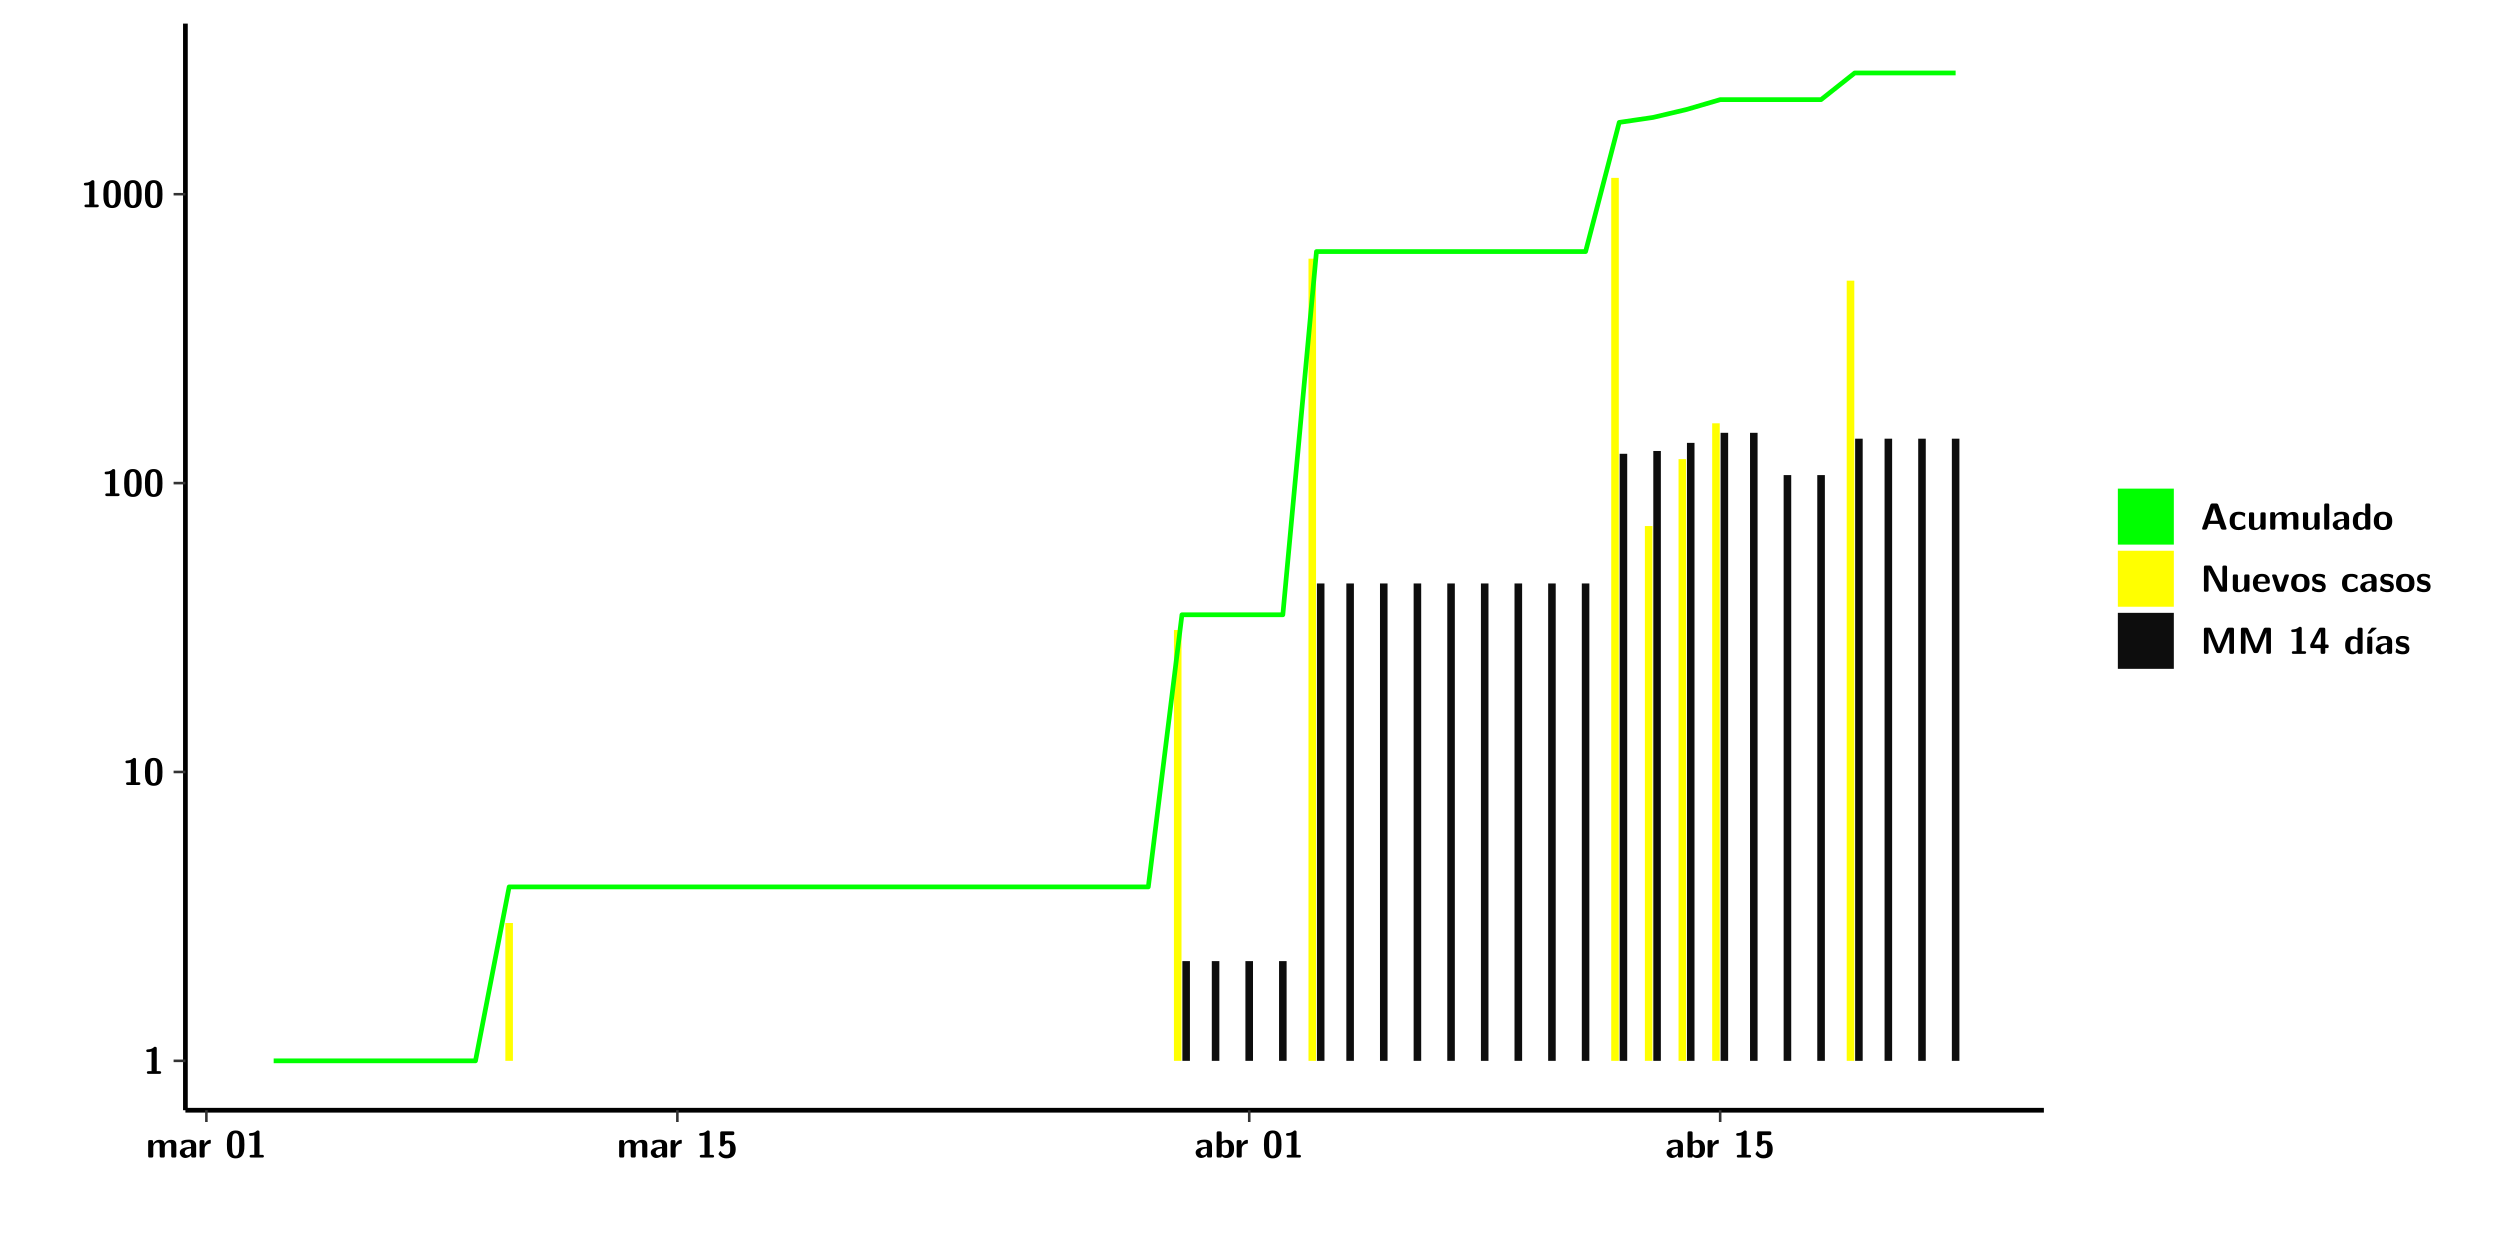
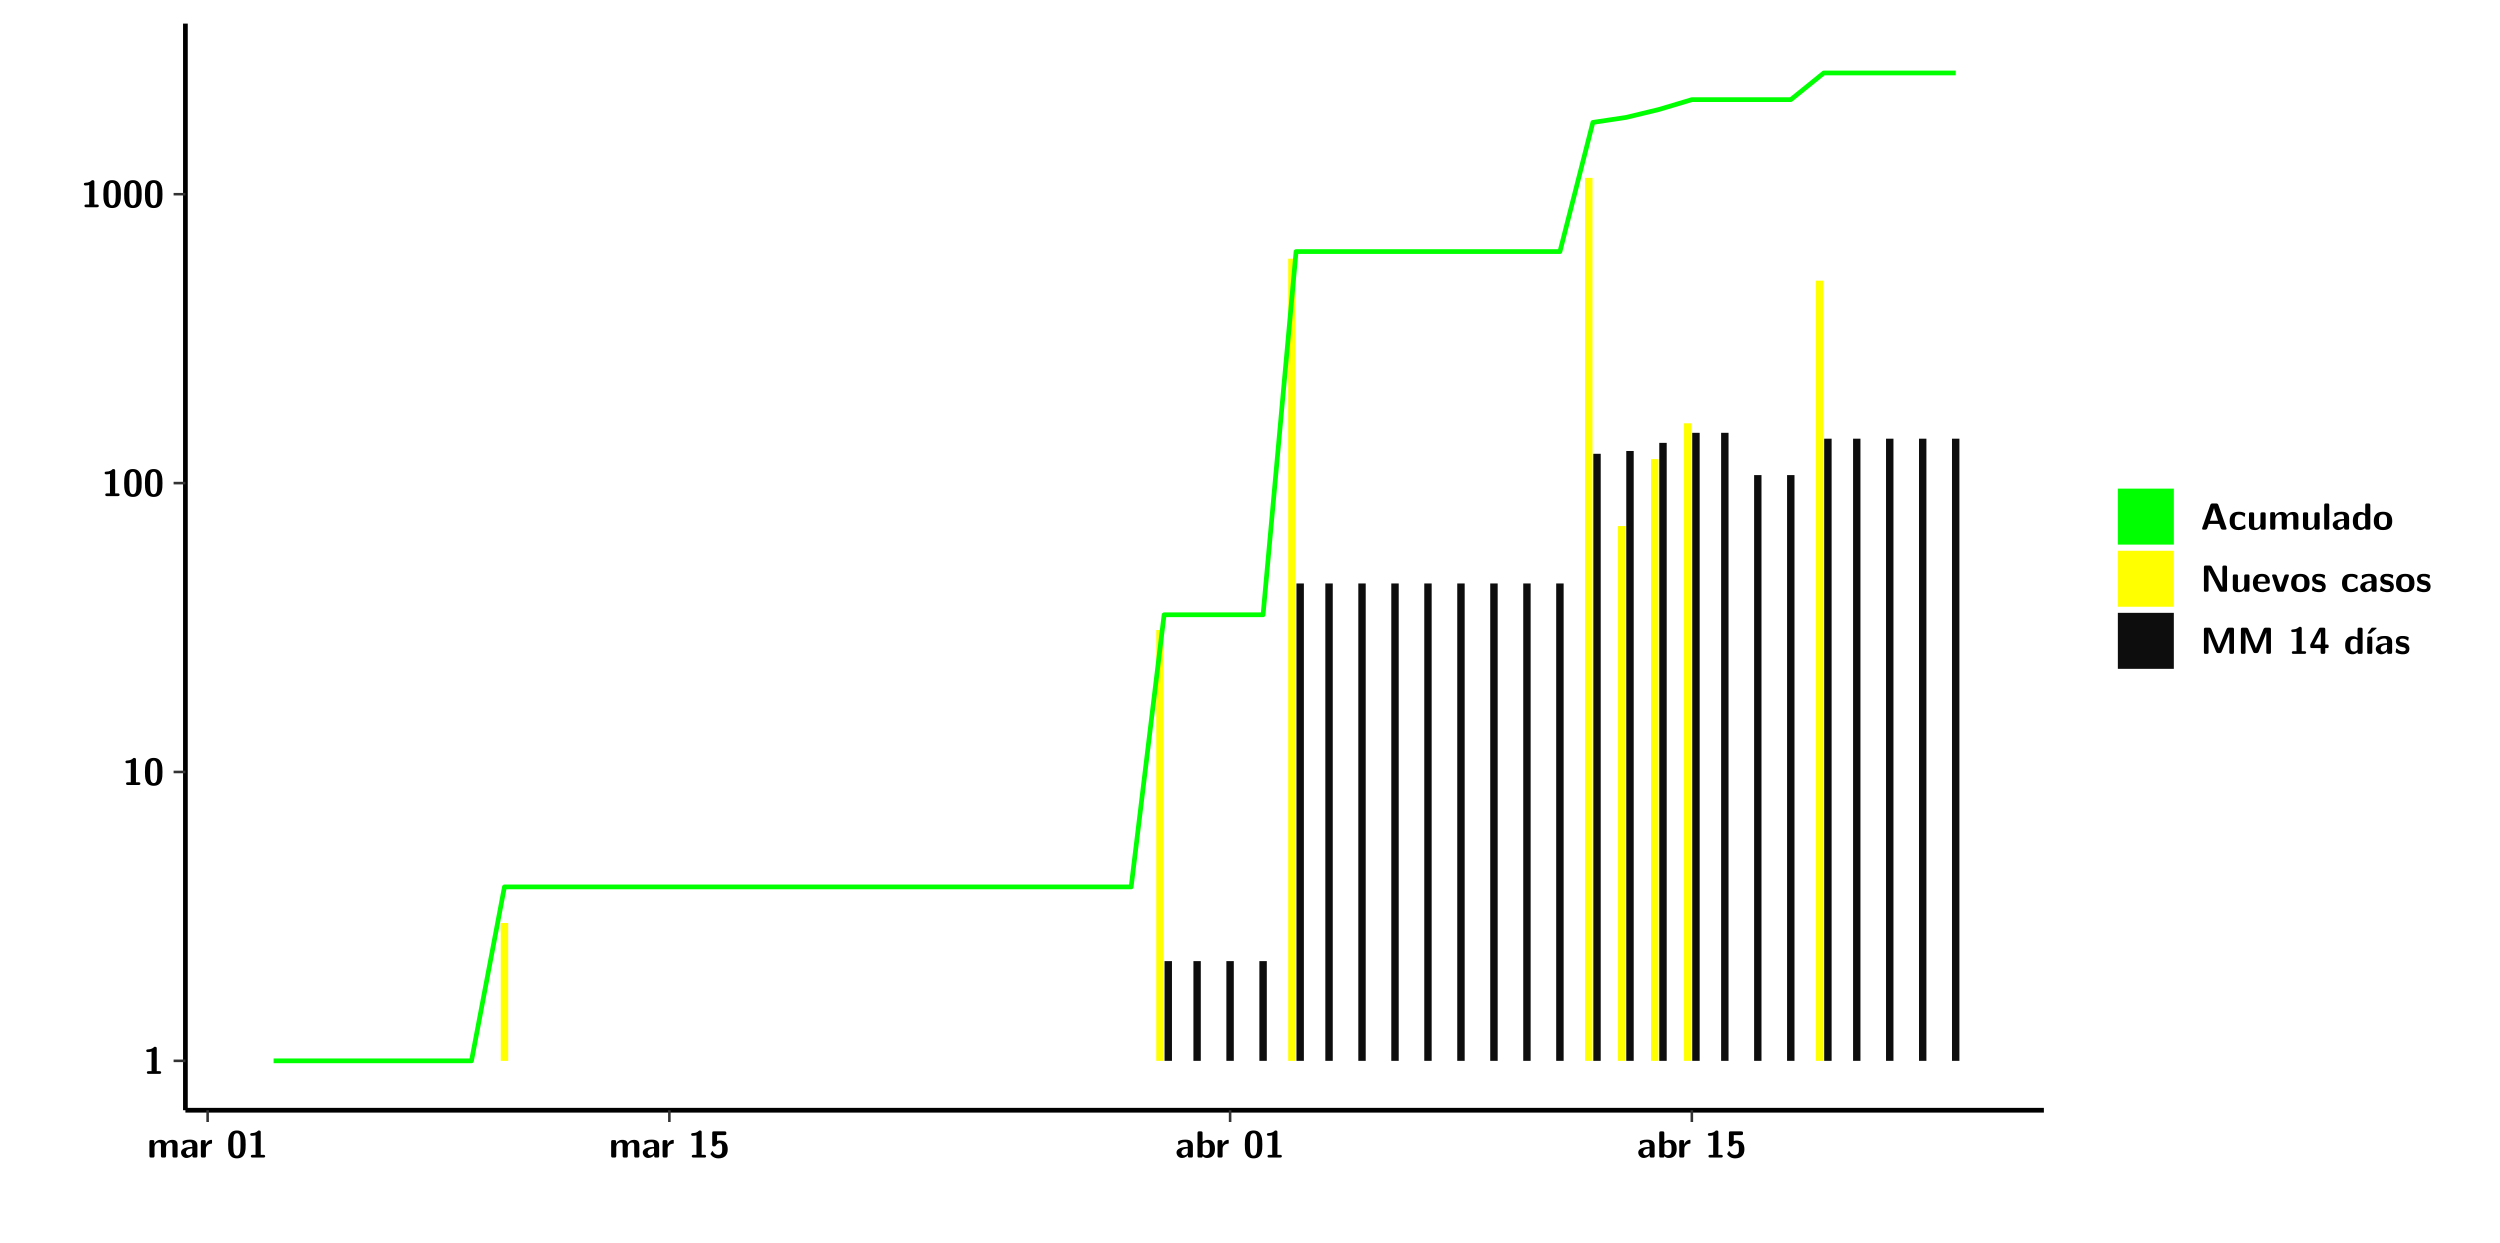
<svg xmlns="http://www.w3.org/2000/svg" xmlns:xlink="http://www.w3.org/1999/xlink" width="579.653pt" height="288pt" viewBox="0 0 579.653 288" version="1.1">
  <defs>
    <g>
      <symbol overflow="visible" id="glyph0-0">
        <path style="stroke:none;" d="" />
      </symbol>
      <symbol overflow="visible" id="glyph0-1">
        <path style="stroke:none;" d="M 3.109 -5.859 C 3.109 -6.016 3.109 -6.281 2.719 -6.281 C 2.547 -6.281 2.516 -6.266 2.406 -6.156 C 2.25 -6.016 1.922 -5.688 1.047 -5.672 C 0.891 -5.672 0.672 -5.609 0.672 -5.359 C 0.672 -5.047 0.969 -5.047 1.094 -5.047 C 1.344 -5.047 1.656 -5.078 1.906 -5.156 L 1.906 -0.625 L 1.234 -0.625 C 1.109 -0.625 0.812 -0.625 0.812 -0.312 C 0.812 0 1.109 0 1.234 0 L 3.719 0 C 3.828 0 4.141 0 4.141 -0.312 C 4.141 -0.625 3.828 -0.625 3.719 -0.625 L 3.109 -0.625 Z M 3.109 -5.859 " />
      </symbol>
      <symbol overflow="visible" id="glyph0-2">
        <path style="stroke:none;" d="M 4.438 -3 C 4.438 -4.203 4.438 -6.281 2.406 -6.281 C 0.375 -6.281 0.375 -4.219 0.375 -3 C 0.375 -1.812 0.375 0.188 2.406 0.188 C 4.438 0.188 4.438 -1.781 4.438 -3 Z M 2.406 -0.438 C 1.75 -0.438 1.656 -1.25 1.625 -1.484 C 1.562 -1.953 1.562 -2.766 1.562 -3.125 C 1.562 -3.641 1.562 -4.203 1.625 -4.641 C 1.641 -4.875 1.734 -5.641 2.406 -5.641 C 3.047 -5.641 3.156 -4.906 3.188 -4.734 C 3.25 -4.281 3.25 -3.594 3.25 -3.125 C 3.25 -2.625 3.25 -1.953 3.188 -1.469 C 3.156 -1.234 3.062 -0.438 2.406 -0.438 Z M 2.406 -0.438 " />
      </symbol>
      <symbol overflow="visible" id="glyph0-3">
        <path style="stroke:none;" d="M 7.062 -2.844 C 7.062 -3.75 6.672 -4.109 5.781 -4.109 C 5.156 -4.109 4.688 -3.828 4.359 -3.25 C 4.219 -4.078 3.484 -4.109 3.109 -4.109 C 2.938 -4.109 2.578 -4.109 2.188 -3.828 C 1.906 -3.625 1.734 -3.344 1.672 -3.203 L 1.672 -3.641 C 1.672 -3.922 1.609 -4.062 1.25 -4.062 L 0.953 -4.062 C 0.625 -4.062 0.531 -3.969 0.531 -3.641 L 0.531 -0.422 C 0.531 -0.109 0.625 0 0.953 0 L 1.297 0 C 1.625 0 1.719 -0.109 1.719 -0.422 L 1.719 -2.359 C 1.719 -3.141 2.25 -3.484 2.688 -3.484 C 3.109 -3.484 3.203 -3.297 3.203 -2.828 L 3.203 -0.422 C 3.203 -0.109 3.297 0 3.625 0 L 3.969 0 C 4.297 0 4.391 -0.109 4.391 -0.422 L 4.391 -2.359 C 4.391 -3.141 4.922 -3.484 5.359 -3.484 C 5.781 -3.484 5.875 -3.297 5.875 -2.828 L 5.875 -0.422 C 5.875 -0.109 5.969 0 6.297 0 L 6.641 0 C 6.984 0 7.062 -0.109 7.062 -0.422 Z M 7.062 -2.844 " />
      </symbol>
      <symbol overflow="visible" id="glyph0-4">
        <path style="stroke:none;" d="M 4.062 -2.766 C 4.062 -4.156 2.734 -4.156 2.297 -4.156 C 1.891 -4.156 1.453 -4.125 0.859 -3.891 C 0.672 -3.797 0.625 -3.781 0.625 -3.688 C 0.625 -3.625 0.688 -3.109 0.688 -3.047 C 0.703 -2.984 0.75 -2.938 0.812 -2.938 C 0.844 -2.938 0.875 -2.969 0.906 -3 C 1.281 -3.391 1.719 -3.578 2.266 -3.578 C 2.734 -3.578 2.875 -3.297 2.875 -2.781 L 2.875 -2.469 C 2.562 -2.469 0.266 -2.453 0.266 -1.172 C 0.266 -0.547 0.766 0.094 1.531 0.094 C 1.828 0.094 2.484 0.016 2.906 -0.594 L 2.906 -0.422 C 2.906 -0.141 2.969 0 3.328 0 L 3.641 0 C 3.984 0 4.062 -0.109 4.062 -0.422 Z M 2.875 -1.344 C 2.875 -0.531 2.047 -0.531 2.016 -0.531 C 1.641 -0.531 1.406 -0.844 1.406 -1.188 C 1.406 -2.047 2.625 -2.109 2.875 -2.109 Z M 2.875 -1.344 " />
      </symbol>
      <symbol overflow="visible" id="glyph0-5">
        <path style="stroke:none;" d="M 1.703 -2.016 C 1.703 -2.844 2.391 -3.188 2.938 -3.219 C 3.109 -3.234 3.125 -3.234 3.125 -3.469 L 3.125 -3.875 C 3.125 -4.047 3.125 -4.109 2.969 -4.109 C 2.719 -4.109 2.078 -4.031 1.672 -3.078 L 1.656 -3.078 L 1.656 -3.641 C 1.656 -3.922 1.594 -4.062 1.234 -4.062 L 0.953 -4.062 C 0.641 -4.062 0.531 -3.969 0.531 -3.641 L 0.531 -0.422 C 0.531 -0.109 0.625 0 0.953 0 L 1.281 0 C 1.609 0 1.703 -0.109 1.703 -0.422 Z M 1.703 -2.016 " />
      </symbol>
      <symbol overflow="visible" id="glyph0-6">
        <path style="stroke:none;" d="M 1.859 -5.203 L 3.578 -5.203 C 4 -5.203 4 -5.406 4 -5.641 C 4 -5.875 4 -6.078 3.578 -6.078 L 1.141 -6.078 C 0.875 -6.078 0.734 -6.031 0.734 -5.688 L 0.734 -3 C 0.734 -2.609 0.922 -2.594 1.172 -2.594 C 1.391 -2.594 1.469 -2.594 1.594 -2.812 C 1.812 -3.141 2.109 -3.328 2.469 -3.328 C 3.047 -3.328 3.047 -2.656 3.047 -1.969 C 3.047 -1.297 3.047 -0.625 2.125 -0.625 C 1.844 -0.625 1.25 -0.703 0.906 -1.406 C 0.875 -1.453 0.844 -1.5 0.781 -1.5 C 0.719 -1.5 0.703 -1.469 0.656 -1.391 C 0.531 -1.188 0.328 -0.891 0.328 -0.828 C 0.328 -0.75 0.891 0.188 2.141 0.188 C 3.562 0.188 4.328 -0.516 4.328 -1.938 C 4.328 -3.094 3.844 -3.953 2.5 -3.953 C 2.281 -3.953 2.078 -3.922 1.859 -3.844 Z M 1.859 -5.203 " />
      </symbol>
      <symbol overflow="visible" id="glyph0-7">
        <path style="stroke:none;" d="M 1.703 -5.656 C 1.703 -5.938 1.641 -6.078 1.281 -6.078 L 0.953 -6.078 C 0.641 -6.078 0.531 -5.984 0.531 -5.656 L 0.531 -0.422 C 0.531 -0.109 0.625 0 0.953 0 L 1.312 0 C 1.453 0 1.719 0 1.734 -0.344 C 2.125 0.094 2.578 0.094 2.719 0.094 C 4.578 0.094 4.578 -1.594 4.578 -2.031 C 4.578 -2.453 4.578 -4.109 2.938 -4.109 C 2.219 -4.109 1.781 -3.703 1.703 -3.625 Z M 1.734 -3.172 C 1.844 -3.281 2.109 -3.484 2.5 -3.484 C 3.391 -3.484 3.391 -2.672 3.391 -2.016 C 3.391 -1.375 3.391 -0.531 2.406 -0.531 C 2.047 -0.531 1.828 -0.75 1.734 -0.875 Z M 1.734 -3.172 " />
      </symbol>
      <symbol overflow="visible" id="glyph0-8">
        <path style="stroke:none;" d="M 4.156 -5.703 C 4.031 -6.078 3.766 -6.078 3.594 -6.078 L 2.828 -6.078 C 2.641 -6.078 2.391 -6.078 2.266 -5.703 L 0.406 -0.406 C 0.375 -0.297 0.375 -0.281 0.375 -0.234 C 0.375 0 0.594 0 0.703 0 L 1.031 0 C 1.188 0 1.453 0 1.578 -0.344 L 1.922 -1.328 L 4.344 -1.328 L 4.641 -0.484 C 4.75 -0.172 4.812 0 5.234 0 L 5.703 0 C 5.828 0 6.047 0 6.047 -0.234 C 6.047 -0.281 6.047 -0.297 6 -0.406 Z M 2.812 -3.938 C 2.938 -4.328 3.062 -4.656 3.125 -4.969 L 3.141 -4.969 C 3.188 -4.766 3.188 -4.75 3.25 -4.547 L 4.078 -2.078 L 2.188 -2.078 Z M 2.812 -3.938 " />
      </symbol>
      <symbol overflow="visible" id="glyph0-9">
        <path style="stroke:none;" d="M 4 -0.438 C 4 -0.531 3.969 -0.938 3.953 -1.047 C 3.953 -1.078 3.938 -1.172 3.844 -1.172 C 3.812 -1.172 3.797 -1.172 3.703 -1.078 C 3.562 -0.953 3.141 -0.594 2.422 -0.594 C 1.516 -0.594 1.516 -1.469 1.516 -2.031 C 1.516 -2.75 1.562 -3.484 2.453 -3.484 C 3.031 -3.484 3.266 -3.344 3.578 -3.078 C 3.688 -2.984 3.703 -2.984 3.734 -2.984 C 3.828 -2.984 3.844 -3.062 3.844 -3.094 C 3.859 -3.172 3.953 -3.656 3.953 -3.703 C 3.953 -3.781 3.891 -3.812 3.75 -3.891 C 3.328 -4.078 3.062 -4.156 2.453 -4.156 C 1.141 -4.156 0.328 -3.547 0.328 -2.016 C 0.328 -0.562 1.078 0.094 2.406 0.094 C 2.641 0.094 3.172 0.094 3.75 -0.203 C 4 -0.344 4 -0.344 4 -0.438 Z M 4 -0.438 " />
      </symbol>
      <symbol overflow="visible" id="glyph0-10">
        <path style="stroke:none;" d="M 4.391 -3.594 C 4.391 -3.875 4.328 -4.016 3.969 -4.016 L 3.609 -4.016 C 3.281 -4.016 3.188 -3.906 3.188 -3.594 L 3.188 -1.516 C 3.188 -0.938 2.891 -0.438 2.266 -0.438 C 1.766 -0.438 1.719 -0.562 1.719 -1.031 L 1.719 -3.594 C 1.719 -3.875 1.656 -4.016 1.297 -4.016 L 0.953 -4.016 C 0.625 -4.016 0.531 -3.922 0.531 -3.594 L 0.531 -1.109 C 0.531 -0.172 1.031 0.094 1.953 0.094 C 2.188 0.094 2.812 0.094 3.219 -0.656 L 3.219 -0.422 C 3.219 -0.141 3.281 0 3.641 0 L 3.969 0 C 4.297 0 4.391 -0.109 4.391 -0.422 Z M 4.391 -3.594 " />
      </symbol>
      <symbol overflow="visible" id="glyph0-11">
        <path style="stroke:none;" d="M 1.703 -5.656 C 1.703 -5.938 1.641 -6.078 1.281 -6.078 L 0.953 -6.078 C 0.641 -6.078 0.531 -5.984 0.531 -5.656 L 0.531 -0.422 C 0.531 -0.109 0.625 0 0.953 0 L 1.281 0 C 1.609 0 1.703 -0.109 1.703 -0.422 Z M 1.703 -5.656 " />
      </symbol>
      <symbol overflow="visible" id="glyph0-12">
        <path style="stroke:none;" d="M 4.375 -5.656 C 4.375 -5.938 4.312 -6.078 3.953 -6.078 L 3.625 -6.078 C 3.297 -6.078 3.203 -5.969 3.203 -5.656 L 3.203 -3.672 C 2.812 -4.047 2.375 -4.109 2.109 -4.109 C 0.328 -4.109 0.328 -2.422 0.328 -2 C 0.328 -1.594 0.328 0.094 2.062 0.094 C 2.422 0.094 2.812 -0.016 3.188 -0.406 C 3.188 -0.094 3.297 0 3.609 0 L 3.953 0 C 4.281 0 4.375 -0.109 4.375 -0.422 Z M 3.188 -1.094 C 3.188 -0.953 3.188 -0.875 2.922 -0.688 C 2.703 -0.547 2.5 -0.531 2.406 -0.531 C 1.516 -0.531 1.516 -1.344 1.516 -2 C 1.516 -2.656 1.516 -3.484 2.5 -3.484 C 2.75 -3.484 2.984 -3.391 3.188 -3.203 Z M 3.188 -1.094 " />
      </symbol>
      <symbol overflow="visible" id="glyph0-13">
        <path style="stroke:none;" d="M 4.547 -1.969 C 4.547 -3.406 3.844 -4.156 2.406 -4.156 C 0.953 -4.156 0.266 -3.391 0.266 -1.969 C 0.266 -0.547 1.031 0.094 2.406 0.094 C 3.781 0.094 4.547 -0.531 4.547 -1.969 Z M 2.406 -0.594 C 1.469 -0.594 1.469 -1.375 1.469 -2.078 C 1.469 -2.75 1.469 -3.531 2.406 -3.531 C 3.344 -3.531 3.344 -2.766 3.344 -2.078 C 3.344 -1.391 3.344 -0.594 2.406 -0.594 Z M 2.406 -0.594 " />
      </symbol>
      <symbol overflow="visible" id="glyph0-14">
        <path style="stroke:none;" d="M 2.656 -5.734 C 2.469 -6.078 2.203 -6.078 2.031 -6.078 L 1.219 -6.078 C 0.906 -6.078 0.797 -5.984 0.797 -5.656 L 0.797 -0.422 C 0.797 -0.109 0.891 0 1.219 0 L 1.453 0 C 1.781 0 1.875 -0.109 1.875 -0.422 L 1.875 -5.016 L 1.891 -5.016 L 4.297 -0.344 C 4.484 0 4.75 0 4.922 0 L 5.734 0 C 6.062 0 6.156 -0.109 6.156 -0.422 L 6.156 -5.656 C 6.156 -5.938 6.094 -6.078 5.734 -6.078 L 5.5 -6.078 C 5.156 -6.078 5.078 -5.969 5.078 -5.656 L 5.078 -1.062 L 5.062 -1.062 Z M 2.656 -5.734 " />
      </symbol>
      <symbol overflow="visible" id="glyph0-15">
        <path style="stroke:none;" d="M 3.781 -1.875 C 3.984 -1.875 4.203 -1.891 4.203 -2.281 C 4.203 -3.406 3.672 -4.156 2.359 -4.156 C 0.969 -4.156 0.266 -3.375 0.266 -2.047 C 0.266 -0.609 1.109 0.094 2.484 0.094 C 2.812 0.094 3.312 0.047 3.891 -0.234 C 4.078 -0.328 4.141 -0.359 4.141 -0.469 C 4.141 -0.531 4.125 -0.781 4.109 -0.844 C 4.078 -1.125 4.062 -1.125 3.984 -1.125 C 3.953 -1.125 3.938 -1.125 3.844 -1.047 C 3.328 -0.594 2.797 -0.531 2.516 -0.531 C 1.531 -0.531 1.422 -1.312 1.391 -1.875 Z M 1.406 -2.344 C 1.422 -2.875 1.609 -3.531 2.359 -3.531 C 3.062 -3.531 3.203 -3.031 3.219 -2.344 Z M 1.406 -2.344 " />
      </symbol>
      <symbol overflow="visible" id="glyph0-16">
        <path style="stroke:none;" d="M 4.109 -3.609 C 4.141 -3.719 4.141 -3.75 4.141 -3.766 C 4.141 -4.016 3.922 -4.016 3.797 -4.016 L 3.609 -4.016 C 3.25 -4.016 3.141 -3.891 3.062 -3.641 L 2.203 -0.984 L 1.328 -3.641 C 1.266 -3.828 1.203 -4.016 0.781 -4.016 L 0.578 -4.016 C 0.453 -4.016 0.234 -4.016 0.234 -3.766 C 0.234 -3.75 0.234 -3.719 0.266 -3.609 L 1.312 -0.375 C 1.438 0 1.703 0 1.859 0 L 2.5 0 C 2.672 0 2.938 0 3.062 -0.375 Z M 4.109 -3.609 " />
      </symbol>
      <symbol overflow="visible" id="glyph0-17">
        <path style="stroke:none;" d="M 3.469 -1.234 C 3.469 -1.734 3.203 -2.031 3.047 -2.172 C 2.703 -2.484 2.391 -2.547 2.031 -2.609 C 1.547 -2.703 1.188 -2.766 1.188 -3.109 C 1.188 -3.469 1.484 -3.547 1.828 -3.547 C 2.406 -3.547 2.719 -3.328 2.953 -3.125 C 3.047 -3.047 3.062 -3.047 3.094 -3.047 C 3.188 -3.047 3.203 -3.125 3.203 -3.156 C 3.219 -3.219 3.312 -3.719 3.312 -3.766 C 3.312 -3.906 2.844 -4.031 2.75 -4.062 C 2.406 -4.156 2.125 -4.156 1.891 -4.156 C 1.5 -4.156 0.328 -4.156 0.328 -2.906 C 0.328 -2.484 0.516 -2.219 0.75 -2 C 1.062 -1.734 1.406 -1.672 1.906 -1.562 C 2.156 -1.531 2.609 -1.453 2.609 -1.062 C 2.609 -0.656 2.266 -0.594 1.922 -0.594 C 1.531 -0.594 1.047 -0.703 0.625 -1.188 C 0.594 -1.234 0.562 -1.266 0.516 -1.266 C 0.422 -1.266 0.406 -1.188 0.391 -1.125 C 0.375 -1.016 0.266 -0.516 0.266 -0.422 C 0.266 -0.266 0.922 -0.062 0.922 -0.047 C 1.406 0.094 1.766 0.094 1.922 0.094 C 2.359 0.094 3.469 0.062 3.469 -1.234 Z M 3.469 -1.234 " />
      </symbol>
      <symbol overflow="visible" id="glyph0-18">
        <path style="stroke:none;" d="M 4.859 -2.859 C 4.688 -2.422 4.359 -1.609 4.281 -1.312 C 4.203 -1.625 3.844 -2.484 3.656 -2.953 L 2.531 -5.719 C 2.391 -6.078 2.109 -6.078 1.953 -6.078 L 1.219 -6.078 C 0.906 -6.078 0.797 -5.984 0.797 -5.656 L 0.797 -0.422 C 0.797 -0.109 0.891 0 1.219 0 L 1.453 0 C 1.781 0 1.875 -0.109 1.875 -0.422 L 1.875 -4.953 L 1.891 -4.953 C 1.984 -4.562 2.375 -3.578 2.578 -3.062 L 3.609 -0.562 C 3.766 -0.188 3.969 -0.188 4.266 -0.188 C 4.562 -0.188 4.781 -0.188 4.938 -0.562 L 6.062 -3.328 C 6.141 -3.531 6.625 -4.719 6.672 -4.953 L 6.688 -4.953 L 6.688 -0.422 C 6.688 -0.141 6.75 0 7.109 0 L 7.344 0 C 7.672 0 7.766 -0.109 7.766 -0.422 L 7.766 -5.656 C 7.766 -5.938 7.703 -6.078 7.344 -6.078 L 6.609 -6.078 C 6.391 -6.078 6.172 -6.062 6.016 -5.703 Z M 4.859 -2.859 " />
      </symbol>
      <symbol overflow="visible" id="glyph0-19">
        <path style="stroke:none;" d="M 0.344 -2.297 C 0.266 -2.172 0.266 -2.141 0.266 -1.984 L 0.266 -1.766 C 0.266 -1.484 0.328 -1.344 0.688 -1.344 L 2.672 -1.344 L 2.672 -0.422 C 2.672 -0.141 2.719 0 3.078 0 L 3.328 0 C 3.656 0 3.75 -0.109 3.75 -0.422 L 3.75 -1.344 L 4.125 -1.344 C 4.391 -1.344 4.547 -1.406 4.547 -1.75 C 4.547 -2.078 4.422 -2.172 4.125 -2.172 L 3.75 -2.172 L 3.75 -5.656 C 3.75 -5.984 3.656 -6.078 3.328 -6.078 L 2.688 -6.078 C 2.531 -6.078 2.391 -6.078 2.281 -5.875 Z M 1.188 -2.172 C 2.578 -4.75 2.672 -5.016 2.703 -5.156 L 2.719 -5.156 L 2.719 -2.172 Z M 1.188 -2.172 " />
      </symbol>
      <symbol overflow="visible" id="glyph0-20">
        <path style="stroke:none;" d="M 3.906 -5.844 C 3.953 -5.875 4 -5.922 4 -5.969 C 4 -6.078 3.906 -6.078 3.766 -6.078 L 3.047 -6.078 C 2.875 -6.078 2.859 -6.078 2.781 -5.984 L 2.031 -4.953 C 1.953 -4.859 1.953 -4.844 1.953 -4.828 C 1.953 -4.703 2.047 -4.703 2.188 -4.703 L 2.516 -4.703 Z M 3.906 -5.844 " />
      </symbol>
      <symbol overflow="visible" id="glyph0-21">
        <path style="stroke:none;" d="M 1.703 -3.594 C 1.703 -3.875 1.641 -4.016 1.281 -4.016 L 0.953 -4.016 C 0.641 -4.016 0.531 -3.922 0.531 -3.594 L 0.531 -0.422 C 0.531 -0.109 0.625 0 0.953 0 L 1.281 0 C 1.609 0 1.703 -0.109 1.703 -0.422 Z M 1.703 -3.594 " />
      </symbol>
    </g>
    <clipPath id="clip1">
      <path d="M 0 0 L 576.008 0 L 576.008 288 L 0 288 Z M 0 0 " />
    </clipPath>
    <clipPath id="clip2">
      <path d="M 42.988 5.477 L 473.898 5.477 L 473.898 257.414 L 42.988 257.414 Z M 42.988 5.477 " />
    </clipPath>
  </defs>
  <g id="surface1">
    <g clip-path="url(#clip1)" clip-rule="nonzero">
      <path style="fill-rule:nonzero;fill:rgb(100%,100%,100%);fill-opacity:1;stroke-width:0.598;stroke-linecap:round;stroke-linejoin:round;stroke:rgb(100%,100%,100%);stroke-opacity:1;stroke-miterlimit:10;" d="M 0 0 L 0 288.004 L 576.008 288.004 L 576.008 0 Z M 0 0 " transform="matrix(1,0,0,-1,0,288)" />
    </g>
    <g clip-path="url(#clip2)" clip-rule="nonzero">
      <path style=" stroke:none;fill-rule:nonzero;fill:rgb(100%,100%,100%);fill-opacity:1;" d="M 42.988 257.414 L 42.988 5.477 L 473.898 5.477 L 473.898 257.414 Z M 42.988 257.414 " />
    </g>
-     <path style=" stroke:none;fill-rule:nonzero;fill:rgb(100%,100%,0%);fill-opacity:1;" d="M 117.172 245.969 L 117.172 214.008 L 118.926 214.008 L 118.926 245.969 Z M 117.172 245.969 " />
-     <path style=" stroke:none;fill-rule:nonzero;fill:rgb(100%,100%,0%);fill-opacity:1;" d="M 272.191 245.969 L 272.191 146.07 L 273.945 146.07 L 273.945 245.969 Z M 272.191 245.969 " />
-     <path style=" stroke:none;fill-rule:nonzero;fill:rgb(4.999%,4.999%,4.999%);fill-opacity:1;" d="M 274.145 245.969 L 274.145 222.844 L 275.898 222.844 L 275.898 245.969 Z M 274.145 245.969 " />
-     <path style=" stroke:none;fill-rule:nonzero;fill:rgb(4.999%,4.999%,4.999%);fill-opacity:1;" d="M 280.969 245.969 L 280.969 222.844 L 282.723 222.844 L 282.723 245.969 Z M 280.969 245.969 " />
-     <path style=" stroke:none;fill-rule:nonzero;fill:rgb(4.999%,4.999%,4.999%);fill-opacity:1;" d="M 288.762 245.969 L 288.762 222.844 L 290.523 222.844 L 290.523 245.969 Z M 288.762 245.969 " />
-     <path style=" stroke:none;fill-rule:nonzero;fill:rgb(4.999%,4.999%,4.999%);fill-opacity:1;" d="M 296.562 245.969 L 296.562 222.844 L 298.316 222.844 L 298.316 245.969 Z M 296.562 245.969 " />
-     <path style=" stroke:none;fill-rule:nonzero;fill:rgb(100%,100%,0%);fill-opacity:1;" d="M 303.387 245.969 L 303.387 59.98 L 305.141 59.98 L 305.141 245.969 Z M 303.387 245.969 " />
-     <path style=" stroke:none;fill-rule:nonzero;fill:rgb(4.999%,4.999%,4.999%);fill-opacity:1;" d="M 305.34 245.969 L 305.34 135.281 L 307.094 135.281 L 307.094 245.969 Z M 305.34 245.969 " />
-     <path style=" stroke:none;fill-rule:nonzero;fill:rgb(4.999%,4.999%,4.999%);fill-opacity:1;" d="M 312.164 245.969 L 312.164 135.281 L 313.918 135.281 L 313.918 245.969 Z M 312.164 245.969 " />
-     <path style=" stroke:none;fill-rule:nonzero;fill:rgb(4.999%,4.999%,4.999%);fill-opacity:1;" d="M 319.965 245.969 L 319.965 135.281 L 321.719 135.281 L 321.719 245.969 Z M 319.965 245.969 " />
-     <path style=" stroke:none;fill-rule:nonzero;fill:rgb(4.999%,4.999%,4.999%);fill-opacity:1;" d="M 327.766 245.969 L 327.766 135.281 L 329.52 135.281 L 329.52 245.969 Z M 327.766 245.969 " />
-     <path style=" stroke:none;fill-rule:nonzero;fill:rgb(4.999%,4.999%,4.999%);fill-opacity:1;" d="M 335.566 245.969 L 335.566 135.281 L 337.32 135.281 L 337.32 245.969 Z M 335.566 245.969 " />
-     <path style=" stroke:none;fill-rule:nonzero;fill:rgb(4.999%,4.999%,4.999%);fill-opacity:1;" d="M 343.367 245.969 L 343.367 135.281 L 345.121 135.281 L 345.121 245.969 Z M 343.367 245.969 " />
-     <path style=" stroke:none;fill-rule:nonzero;fill:rgb(4.999%,4.999%,4.999%);fill-opacity:1;" d="M 351.156 245.969 L 351.156 135.281 L 352.922 135.281 L 352.922 245.969 Z M 351.156 245.969 " />
-     <path style=" stroke:none;fill-rule:nonzero;fill:rgb(4.999%,4.999%,4.999%);fill-opacity:1;" d="M 358.957 245.969 L 358.957 135.281 L 360.711 135.281 L 360.711 245.969 Z M 358.957 245.969 " />
-     <path style=" stroke:none;fill-rule:nonzero;fill:rgb(4.999%,4.999%,4.999%);fill-opacity:1;" d="M 366.758 245.969 L 366.758 135.281 L 368.512 135.281 L 368.512 245.969 Z M 366.758 245.969 " />
-     <path style=" stroke:none;fill-rule:nonzero;fill:rgb(100%,100%,0%);fill-opacity:1;" d="M 373.582 245.969 L 373.582 41.242 L 375.336 41.242 L 375.336 245.969 Z M 373.582 245.969 " />
-     <path style=" stroke:none;fill-rule:nonzero;fill:rgb(4.999%,4.999%,4.999%);fill-opacity:1;" d="M 375.535 245.969 L 375.535 105.215 L 377.289 105.215 L 377.289 245.969 Z M 375.535 245.969 " />
-     <path style=" stroke:none;fill-rule:nonzero;fill:rgb(100%,100%,0%);fill-opacity:1;" d="M 381.383 245.969 L 381.383 121.969 L 383.137 121.969 L 383.137 245.969 Z M 381.383 245.969 " />
-     <path style=" stroke:none;fill-rule:nonzero;fill:rgb(4.999%,4.999%,4.999%);fill-opacity:1;" d="M 383.336 245.969 L 383.336 104.566 L 385.09 104.566 L 385.09 245.969 Z M 383.336 245.969 " />
-     <path style=" stroke:none;fill-rule:nonzero;fill:rgb(100%,100%,0%);fill-opacity:1;" d="M 389.188 245.969 L 389.188 106.457 L 390.938 106.457 L 390.938 245.969 Z M 389.188 245.969 " />
-     <path style=" stroke:none;fill-rule:nonzero;fill:rgb(4.999%,4.999%,4.999%);fill-opacity:1;" d="M 391.137 245.969 L 391.137 102.684 L 392.891 102.684 L 392.891 245.969 Z M 391.137 245.969 " />
-     <path style=" stroke:none;fill-rule:nonzero;fill:rgb(100%,100%,0%);fill-opacity:1;" d="M 396.988 245.969 L 396.988 98.148 L 398.738 98.148 L 398.738 245.969 Z M 396.988 245.969 " />
-     <path style=" stroke:none;fill-rule:nonzero;fill:rgb(4.999%,4.999%,4.999%);fill-opacity:1;" d="M 398.938 245.969 L 398.938 100.352 L 400.691 100.352 L 400.691 245.969 Z M 398.938 245.969 " />
-     <path style=" stroke:none;fill-rule:nonzero;fill:rgb(4.999%,4.999%,4.999%);fill-opacity:1;" d="M 405.762 245.969 L 405.762 100.352 L 407.516 100.352 L 407.516 245.969 Z M 405.762 245.969 " />
-     <path style=" stroke:none;fill-rule:nonzero;fill:rgb(4.999%,4.999%,4.999%);fill-opacity:1;" d="M 413.555 245.969 L 413.555 110.156 L 415.316 110.156 L 415.316 245.969 Z M 413.555 245.969 " />
-     <path style=" stroke:none;fill-rule:nonzero;fill:rgb(4.999%,4.999%,4.999%);fill-opacity:1;" d="M 421.355 245.969 L 421.355 110.156 L 423.117 110.156 L 423.117 245.969 Z M 421.355 245.969 " />
-     <path style=" stroke:none;fill-rule:nonzero;fill:rgb(100%,100%,0%);fill-opacity:1;" d="M 428.18 245.969 L 428.18 65.074 L 429.941 65.074 L 429.941 245.969 Z M 428.18 245.969 " />
-     <path style=" stroke:none;fill-rule:nonzero;fill:rgb(4.999%,4.999%,4.999%);fill-opacity:1;" d="M 430.133 245.969 L 430.133 101.715 L 431.887 101.715 L 431.887 245.969 Z M 430.133 245.969 " />
-     <path style=" stroke:none;fill-rule:nonzero;fill:rgb(4.999%,4.999%,4.999%);fill-opacity:1;" d="M 436.957 245.969 L 436.957 101.715 L 438.711 101.715 L 438.711 245.969 Z M 436.957 245.969 " />
-     <path style=" stroke:none;fill-rule:nonzero;fill:rgb(4.999%,4.999%,4.999%);fill-opacity:1;" d="M 444.758 245.969 L 444.758 101.715 L 446.512 101.715 L 446.512 245.969 Z M 444.758 245.969 " />
-     <path style=" stroke:none;fill-rule:nonzero;fill:rgb(4.999%,4.999%,4.999%);fill-opacity:1;" d="M 452.559 245.969 L 452.559 101.715 L 454.312 101.715 L 454.312 245.969 Z M 452.559 245.969 " />
-     <path style="fill:none;stroke-width:1.096;stroke-linecap:butt;stroke-linejoin:round;stroke:rgb(0%,100%,0%);stroke-opacity:1;stroke-miterlimit:10;" d="M 63.453 42.031 L 110.246 42.031 L 118.051 82.363 L 266.246 82.363 L 274.047 145.457 L 297.438 145.457 L 305.238 229.672 L 367.637 229.672 L 375.438 259.621 L 383.238 260.766 L 391.039 262.609 L 398.84 264.898 L 422.23 264.898 L 430.031 271.078 L 453.434 271.078 " transform="matrix(1,0,0,-1,0,288)" />
+     <path style=" stroke:none;fill-rule:nonzero;fill:rgb(100%,100%,0%);fill-opacity:1;" d="M 116.105 245.969 L 116.105 214.008 L 117.828 214.008 L 117.828 245.969 Z M 116.105 245.969 " />
+     <path style=" stroke:none;fill-rule:nonzero;fill:rgb(100%,100%,0%);fill-opacity:1;" d="M 268.098 245.969 L 268.098 146.07 L 269.82 146.07 L 269.82 245.969 Z M 268.098 245.969 " />
+     <path style=" stroke:none;fill-rule:nonzero;fill:rgb(4.999%,4.999%,4.999%);fill-opacity:1;" d="M 270.012 245.969 L 270.012 222.844 L 271.734 222.844 L 271.734 245.969 Z M 270.012 245.969 " />
+     <path style=" stroke:none;fill-rule:nonzero;fill:rgb(4.999%,4.999%,4.999%);fill-opacity:1;" d="M 276.707 245.969 L 276.707 222.844 L 278.418 222.844 L 278.418 245.969 Z M 276.707 245.969 " />
+     <path style=" stroke:none;fill-rule:nonzero;fill:rgb(4.999%,4.999%,4.999%);fill-opacity:1;" d="M 284.348 245.969 L 284.348 222.844 L 286.07 222.844 L 286.07 245.969 Z M 284.348 245.969 " />
+     <path style=" stroke:none;fill-rule:nonzero;fill:rgb(4.999%,4.999%,4.999%);fill-opacity:1;" d="M 292 245.969 L 292 222.844 L 293.723 222.844 L 293.723 245.969 Z M 292 245.969 " />
+     <path style=" stroke:none;fill-rule:nonzero;fill:rgb(100%,100%,0%);fill-opacity:1;" d="M 298.684 245.969 L 298.684 59.98 L 300.406 59.98 L 300.406 245.969 Z M 298.684 245.969 " />
+     <path style=" stroke:none;fill-rule:nonzero;fill:rgb(4.999%,4.999%,4.999%);fill-opacity:1;" d="M 300.598 245.969 L 300.598 135.281 L 302.32 135.281 L 302.32 245.969 Z M 300.598 245.969 " />
+     <path style=" stroke:none;fill-rule:nonzero;fill:rgb(4.999%,4.999%,4.999%);fill-opacity:1;" d="M 307.293 245.969 L 307.293 135.281 L 309.016 135.281 L 309.016 245.969 Z M 307.293 245.969 " />
+     <path style=" stroke:none;fill-rule:nonzero;fill:rgb(4.999%,4.999%,4.999%);fill-opacity:1;" d="M 314.941 245.969 L 314.941 135.281 L 316.656 135.281 L 316.656 245.969 Z M 314.941 245.969 " />
+     <path style=" stroke:none;fill-rule:nonzero;fill:rgb(4.999%,4.999%,4.999%);fill-opacity:1;" d="M 322.586 245.969 L 322.586 135.281 L 324.309 135.281 L 324.309 245.969 Z M 322.586 245.969 " />
+     <path style=" stroke:none;fill-rule:nonzero;fill:rgb(4.999%,4.999%,4.999%);fill-opacity:1;" d="M 330.234 245.969 L 330.234 135.281 L 331.949 135.281 L 331.949 245.969 Z M 330.234 245.969 " />
+     <path style=" stroke:none;fill-rule:nonzero;fill:rgb(4.999%,4.999%,4.999%);fill-opacity:1;" d="M 337.879 245.969 L 337.879 135.281 L 339.602 135.281 L 339.602 245.969 Z M 337.879 245.969 " />
+     <path style=" stroke:none;fill-rule:nonzero;fill:rgb(4.999%,4.999%,4.999%);fill-opacity:1;" d="M 345.527 245.969 L 345.527 135.281 L 347.254 135.281 L 347.254 245.969 Z M 345.527 245.969 " />
+     <path style=" stroke:none;fill-rule:nonzero;fill:rgb(4.999%,4.999%,4.999%);fill-opacity:1;" d="M 353.18 245.969 L 353.18 135.281 L 354.895 135.281 L 354.895 245.969 Z M 353.18 245.969 " />
+     <path style=" stroke:none;fill-rule:nonzero;fill:rgb(4.999%,4.999%,4.999%);fill-opacity:1;" d="M 360.82 245.969 L 360.82 135.281 L 362.547 135.281 L 362.547 245.969 Z M 360.82 245.969 " />
+     <path style=" stroke:none;fill-rule:nonzero;fill:rgb(100%,100%,0%);fill-opacity:1;" d="M 367.516 245.969 L 367.516 41.242 L 369.238 41.242 L 369.238 245.969 Z M 367.516 245.969 " />
+     <path style=" stroke:none;fill-rule:nonzero;fill:rgb(4.999%,4.999%,4.999%);fill-opacity:1;" d="M 369.43 245.969 L 369.43 105.215 L 371.145 105.215 L 371.145 245.969 Z M 369.43 245.969 " />
+     <path style=" stroke:none;fill-rule:nonzero;fill:rgb(100%,100%,0%);fill-opacity:1;" d="M 375.156 245.969 L 375.156 121.969 L 376.883 121.969 L 376.883 245.969 Z M 375.156 245.969 " />
+     <path style=" stroke:none;fill-rule:nonzero;fill:rgb(4.999%,4.999%,4.999%);fill-opacity:1;" d="M 377.07 245.969 L 377.07 104.566 L 378.793 104.566 L 378.793 245.969 Z M 377.07 245.969 " />
+     <path style=" stroke:none;fill-rule:nonzero;fill:rgb(100%,100%,0%);fill-opacity:1;" d="M 382.809 245.969 L 382.809 106.457 L 384.531 106.457 L 384.531 245.969 Z M 382.809 245.969 " />
+     <path style=" stroke:none;fill-rule:nonzero;fill:rgb(4.999%,4.999%,4.999%);fill-opacity:1;" d="M 384.723 245.969 L 384.723 102.684 L 386.445 102.684 L 386.445 245.969 Z M 384.723 245.969 " />
+     <path style=" stroke:none;fill-rule:nonzero;fill:rgb(100%,100%,0%);fill-opacity:1;" d="M 390.461 245.969 L 390.461 98.148 L 392.176 98.148 L 392.176 245.969 Z M 390.461 245.969 " />
+     <path style=" stroke:none;fill-rule:nonzero;fill:rgb(4.999%,4.999%,4.999%);fill-opacity:1;" d="M 392.363 245.969 L 392.363 100.352 L 394.086 100.352 L 394.086 245.969 Z M 392.363 245.969 " />
+     <path style=" stroke:none;fill-rule:nonzero;fill:rgb(4.999%,4.999%,4.999%);fill-opacity:1;" d="M 399.059 245.969 L 399.059 100.352 L 400.781 100.352 L 400.781 245.969 Z M 399.059 245.969 " />
+     <path style=" stroke:none;fill-rule:nonzero;fill:rgb(4.999%,4.999%,4.999%);fill-opacity:1;" d="M 406.711 245.969 L 406.711 110.156 L 408.422 110.156 L 408.422 245.969 Z M 406.711 245.969 " />
+     <path style=" stroke:none;fill-rule:nonzero;fill:rgb(4.999%,4.999%,4.999%);fill-opacity:1;" d="M 414.352 245.969 L 414.352 110.156 L 416.074 110.156 L 416.074 245.969 Z M 414.352 245.969 " />
+     <path style=" stroke:none;fill-rule:nonzero;fill:rgb(100%,100%,0%);fill-opacity:1;" d="M 421.047 245.969 L 421.047 65.074 L 422.77 65.074 L 422.77 245.969 Z M 421.047 245.969 " />
+     <path style=" stroke:none;fill-rule:nonzero;fill:rgb(4.999%,4.999%,4.999%);fill-opacity:1;" d="M 422.961 245.969 L 422.961 101.715 L 424.684 101.715 L 424.684 245.969 Z M 422.961 245.969 " />
+     <path style=" stroke:none;fill-rule:nonzero;fill:rgb(4.999%,4.999%,4.999%);fill-opacity:1;" d="M 429.656 245.969 L 429.656 101.715 L 431.367 101.715 L 431.367 245.969 Z M 429.656 245.969 " />
+     <path style=" stroke:none;fill-rule:nonzero;fill:rgb(4.999%,4.999%,4.999%);fill-opacity:1;" d="M 437.297 245.969 L 437.297 101.715 L 439.02 101.715 L 439.02 245.969 Z M 437.297 245.969 " />
+     <path style=" stroke:none;fill-rule:nonzero;fill:rgb(4.999%,4.999%,4.999%);fill-opacity:1;" d="M 444.945 245.969 L 444.945 101.715 L 446.66 101.715 L 446.66 245.969 Z M 444.945 245.969 " />
+     <path style=" stroke:none;fill-rule:nonzero;fill:rgb(4.999%,4.999%,4.999%);fill-opacity:1;" d="M 452.59 245.969 L 452.59 101.715 L 454.312 101.715 L 454.312 245.969 Z M 452.59 245.969 " />
+     <path style="fill:none;stroke-width:1.096;stroke-linecap:butt;stroke-linejoin:round;stroke:rgb(0%,100%,0%);stroke-opacity:1;stroke-miterlimit:10;" d="M 63.434 42.031 L 109.32 42.031 L 116.961 82.363 L 262.27 82.363 L 269.91 145.457 L 292.855 145.457 L 300.508 229.672 L 361.688 229.672 L 369.328 259.621 L 376.98 260.766 L 384.621 262.609 L 392.273 264.898 L 415.219 264.898 L 422.859 271.078 L 453.457 271.078 " transform="matrix(1,0,0,-1,0,288)" />
    <path style="fill:none;stroke-width:1.096;stroke-linecap:butt;stroke-linejoin:round;stroke:rgb(0%,0%,0%);stroke-opacity:1;stroke-miterlimit:10;" d="M 42.988 30.586 L 42.988 282.523 " transform="matrix(1,0,0,-1,0,288)" />
    <g style="fill:rgb(0%,0%,0%);fill-opacity:1;">
      <use xlink:href="#glyph0-1" x="33.235" y="248.986" />
    </g>
    <g style="fill:rgb(0%,0%,0%);fill-opacity:1;">
      <use xlink:href="#glyph0-1" x="28.413" y="182.007" />
      <use xlink:href="#glyph0-2" x="33.235" y="182.007" />
    </g>
    <g style="fill:rgb(0%,0%,0%);fill-opacity:1;">
      <use xlink:href="#glyph0-1" x="23.591" y="115.029" />
      <use xlink:href="#glyph0-2" x="28.413" y="115.029" />
      <use xlink:href="#glyph0-2" x="33.235" y="115.029" />
    </g>
    <g style="fill:rgb(0%,0%,0%);fill-opacity:1;">
      <use xlink:href="#glyph0-1" x="18.769" y="48.05" />
      <use xlink:href="#glyph0-2" x="23.591" y="48.05" />
      <use xlink:href="#glyph0-2" x="28.413" y="48.05" />
      <use xlink:href="#glyph0-2" x="33.235" y="48.05" />
    </g>
    <path style="fill:none;stroke-width:0.598;stroke-linecap:butt;stroke-linejoin:round;stroke:rgb(20%,20%,20%);stroke-opacity:1;stroke-miterlimit:10;" d="M 40.25 42.031 L 42.988 42.031 " transform="matrix(1,0,0,-1,0,288)" />
    <path style="fill:none;stroke-width:0.598;stroke-linecap:butt;stroke-linejoin:round;stroke:rgb(20%,20%,20%);stroke-opacity:1;stroke-miterlimit:10;" d="M 40.25 109.012 L 42.988 109.012 " transform="matrix(1,0,0,-1,0,288)" />
    <path style="fill:none;stroke-width:0.598;stroke-linecap:butt;stroke-linejoin:round;stroke:rgb(20%,20%,20%);stroke-opacity:1;stroke-miterlimit:10;" d="M 40.25 175.992 L 42.988 175.992 " transform="matrix(1,0,0,-1,0,288)" />
    <path style="fill:none;stroke-width:0.598;stroke-linecap:butt;stroke-linejoin:round;stroke:rgb(20%,20%,20%);stroke-opacity:1;stroke-miterlimit:10;" d="M 40.25 242.973 L 42.988 242.973 " transform="matrix(1,0,0,-1,0,288)" />
    <path style="fill:none;stroke-width:1.096;stroke-linecap:butt;stroke-linejoin:round;stroke:rgb(0%,0%,0%);stroke-opacity:1;stroke-miterlimit:10;" d="M 42.988 30.586 L 473.898 30.586 " transform="matrix(1,0,0,-1,0,288)" />
-     <path style="fill:none;stroke-width:0.598;stroke-linecap:butt;stroke-linejoin:round;stroke:rgb(20%,20%,20%);stroke-opacity:1;stroke-miterlimit:10;" d="M 47.852 27.848 L 47.852 30.586 " transform="matrix(1,0,0,-1,0,288)" />
-     <path style="fill:none;stroke-width:0.598;stroke-linecap:butt;stroke-linejoin:round;stroke:rgb(20%,20%,20%);stroke-opacity:1;stroke-miterlimit:10;" d="M 157.055 27.848 L 157.055 30.586 " transform="matrix(1,0,0,-1,0,288)" />
-     <path style="fill:none;stroke-width:0.598;stroke-linecap:butt;stroke-linejoin:round;stroke:rgb(20%,20%,20%);stroke-opacity:1;stroke-miterlimit:10;" d="M 289.648 27.848 L 289.648 30.586 " transform="matrix(1,0,0,-1,0,288)" />
-     <path style="fill:none;stroke-width:0.598;stroke-linecap:butt;stroke-linejoin:round;stroke:rgb(20%,20%,20%);stroke-opacity:1;stroke-miterlimit:10;" d="M 398.84 27.848 L 398.84 30.586 " transform="matrix(1,0,0,-1,0,288)" />
-     <g style="fill:rgb(0%,0%,0%);fill-opacity:1;">
-       <use xlink:href="#glyph0-3" x="33.823" y="268.394" />
-       <use xlink:href="#glyph0-4" x="41.421" y="268.394" />
-     </g>
-     <g style="fill:rgb(0%,0%,0%);fill-opacity:1;">
-       <use xlink:href="#glyph0-5" x="45.752" y="268.394" />
-     </g>
-     <g style="fill:rgb(0%,0%,0%);fill-opacity:1;">
-       <use xlink:href="#glyph0-2" x="52.233" y="268.394" />
-       <use xlink:href="#glyph0-1" x="57.055" y="268.394" />
-     </g>
-     <g style="fill:rgb(0%,0%,0%);fill-opacity:1;">
-       <use xlink:href="#glyph0-3" x="143.024" y="268.394" />
-       <use xlink:href="#glyph0-4" x="150.622" y="268.394" />
-     </g>
-     <g style="fill:rgb(0%,0%,0%);fill-opacity:1;">
-       <use xlink:href="#glyph0-5" x="154.953" y="268.394" />
-     </g>
-     <g style="fill:rgb(0%,0%,0%);fill-opacity:1;">
-       <use xlink:href="#glyph0-1" x="161.434" y="268.394" />
-       <use xlink:href="#glyph0-6" x="166.256" y="268.394" />
-     </g>
-     <g style="fill:rgb(0%,0%,0%);fill-opacity:1;">
-       <use xlink:href="#glyph0-4" x="276.956" y="268.394" />
-       <use xlink:href="#glyph0-7" x="281.559" y="268.394" />
-     </g>
-     <g style="fill:rgb(0%,0%,0%);fill-opacity:1;">
-       <use xlink:href="#glyph0-5" x="286.206" y="268.394" />
-     </g>
-     <g style="fill:rgb(0%,0%,0%);fill-opacity:1;">
-       <use xlink:href="#glyph0-2" x="292.687" y="268.394" />
-       <use xlink:href="#glyph0-1" x="297.509" y="268.394" />
-     </g>
-     <g style="fill:rgb(0%,0%,0%);fill-opacity:1;">
-       <use xlink:href="#glyph0-4" x="386.146" y="268.394" />
-       <use xlink:href="#glyph0-7" x="390.749" y="268.394" />
-     </g>
-     <g style="fill:rgb(0%,0%,0%);fill-opacity:1;">
-       <use xlink:href="#glyph0-5" x="395.396" y="268.394" />
-     </g>
-     <g style="fill:rgb(0%,0%,0%);fill-opacity:1;">
-       <use xlink:href="#glyph0-1" x="401.877" y="268.394" />
-       <use xlink:href="#glyph0-6" x="406.699" y="268.394" />
+     <path style="fill:none;stroke-width:0.598;stroke-linecap:butt;stroke-linejoin:round;stroke:rgb(20%,20%,20%);stroke-opacity:1;stroke-miterlimit:10;" d="M 48.141 27.848 L 48.141 30.586 " transform="matrix(1,0,0,-1,0,288)" />
+     <path style="fill:none;stroke-width:0.598;stroke-linecap:butt;stroke-linejoin:round;stroke:rgb(20%,20%,20%);stroke-opacity:1;stroke-miterlimit:10;" d="M 155.199 27.848 L 155.199 30.586 " transform="matrix(1,0,0,-1,0,288)" />
+     <path style="fill:none;stroke-width:0.598;stroke-linecap:butt;stroke-linejoin:round;stroke:rgb(20%,20%,20%);stroke-opacity:1;stroke-miterlimit:10;" d="M 285.215 27.848 L 285.215 30.586 " transform="matrix(1,0,0,-1,0,288)" />
+     <path style="fill:none;stroke-width:0.598;stroke-linecap:butt;stroke-linejoin:round;stroke:rgb(20%,20%,20%);stroke-opacity:1;stroke-miterlimit:10;" d="M 392.273 27.848 L 392.273 30.586 " transform="matrix(1,0,0,-1,0,288)" />
+     <g style="fill:rgb(0%,0%,0%);fill-opacity:1;">
+       <use xlink:href="#glyph0-3" x="34.112" y="268.394" />
+       <use xlink:href="#glyph0-4" x="41.71" y="268.394" />
+     </g>
+     <g style="fill:rgb(0%,0%,0%);fill-opacity:1;">
+       <use xlink:href="#glyph0-5" x="46.041" y="268.394" />
+     </g>
+     <g style="fill:rgb(0%,0%,0%);fill-opacity:1;">
+       <use xlink:href="#glyph0-2" x="52.522" y="268.394" />
+       <use xlink:href="#glyph0-1" x="57.344" y="268.394" />
+     </g>
+     <g style="fill:rgb(0%,0%,0%);fill-opacity:1;">
+       <use xlink:href="#glyph0-3" x="141.17" y="268.394" />
+       <use xlink:href="#glyph0-4" x="148.768" y="268.394" />
+     </g>
+     <g style="fill:rgb(0%,0%,0%);fill-opacity:1;">
+       <use xlink:href="#glyph0-5" x="153.099" y="268.394" />
+     </g>
+     <g style="fill:rgb(0%,0%,0%);fill-opacity:1;">
+       <use xlink:href="#glyph0-1" x="159.58" y="268.394" />
+       <use xlink:href="#glyph0-6" x="164.402" y="268.394" />
+     </g>
+     <g style="fill:rgb(0%,0%,0%);fill-opacity:1;">
+       <use xlink:href="#glyph0-4" x="272.522" y="268.394" />
+       <use xlink:href="#glyph0-7" x="277.125" y="268.394" />
+     </g>
+     <g style="fill:rgb(0%,0%,0%);fill-opacity:1;">
+       <use xlink:href="#glyph0-5" x="281.772" y="268.394" />
+     </g>
+     <g style="fill:rgb(0%,0%,0%);fill-opacity:1;">
+       <use xlink:href="#glyph0-2" x="288.253" y="268.394" />
+       <use xlink:href="#glyph0-1" x="293.075" y="268.394" />
+     </g>
+     <g style="fill:rgb(0%,0%,0%);fill-opacity:1;">
+       <use xlink:href="#glyph0-4" x="379.581" y="268.394" />
+       <use xlink:href="#glyph0-7" x="384.184" y="268.394" />
+     </g>
+     <g style="fill:rgb(0%,0%,0%);fill-opacity:1;">
+       <use xlink:href="#glyph0-5" x="388.831" y="268.394" />
+     </g>
+     <g style="fill:rgb(0%,0%,0%);fill-opacity:1;">
+       <use xlink:href="#glyph0-1" x="395.312" y="268.394" />
+       <use xlink:href="#glyph0-6" x="400.134" y="268.394" />
    </g>
    <path style=" stroke:none;fill-rule:nonzero;fill:rgb(100%,100%,100%);fill-opacity:1;" d="M 484.859 161.262 L 484.859 101.625 L 570.527 101.625 L 570.527 161.262 Z M 484.859 161.262 " />
    <path style=" stroke:none;fill-rule:nonzero;fill:rgb(0%,100%,0%);fill-opacity:1;" d="M 491.047 126.273 L 491.047 113.293 L 504.027 113.293 L 504.027 126.273 Z M 491.047 126.273 " />
    <path style=" stroke:none;fill-rule:nonzero;fill:rgb(100%,100%,0%);fill-opacity:1;" d="M 491.047 140.68 L 491.047 127.699 L 504.027 127.699 L 504.027 140.68 Z M 491.047 140.68 " />
    <path style=" stroke:none;fill-rule:nonzero;fill:rgb(4.999%,4.999%,4.999%);fill-opacity:1;" d="M 491.047 155.078 L 491.047 142.094 L 504.027 142.094 L 504.027 155.078 Z M 491.047 155.078 " />
    <g style="fill:rgb(0%,0%,0%);fill-opacity:1;">
      <use xlink:href="#glyph0-8" x="510.207" y="122.809" />
      <use xlink:href="#glyph0-9" x="516.636" y="122.809" />
      <use xlink:href="#glyph0-10" x="520.922" y="122.809" />
      <use xlink:href="#glyph0-3" x="525.841" y="122.809" />
      <use xlink:href="#glyph0-10" x="533.44" y="122.809" />
      <use xlink:href="#glyph0-11" x="538.359" y="122.809" />
      <use xlink:href="#glyph0-4" x="540.6" y="122.809" />
      <use xlink:href="#glyph0-12" x="545.203" y="122.809" />
      <use xlink:href="#glyph0-13" x="550.122" y="122.809" />
    </g>
    <g style="fill:rgb(0%,0%,0%);fill-opacity:1;">
      <use xlink:href="#glyph0-14" x="510.207" y="137.205" />
      <use xlink:href="#glyph0-10" x="517.172" y="137.205" />
      <use xlink:href="#glyph0-15" x="522.092" y="137.205" />
      <use xlink:href="#glyph0-16" x="526.573" y="137.205" />
      <use xlink:href="#glyph0-13" x="530.956" y="137.205" />
      <use xlink:href="#glyph0-17" x="535.778" y="137.205" />
    </g>
    <g style="fill:rgb(0%,0%,0%);fill-opacity:1;">
      <use xlink:href="#glyph0-9" x="542.693" y="137.205" />
      <use xlink:href="#glyph0-4" x="546.979" y="137.205" />
      <use xlink:href="#glyph0-17" x="551.582" y="137.205" />
      <use xlink:href="#glyph0-13" x="555.279" y="137.205" />
      <use xlink:href="#glyph0-17" x="560.1" y="137.205" />
    </g>
    <g style="fill:rgb(0%,0%,0%);fill-opacity:1;">
      <use xlink:href="#glyph0-18" x="510.207" y="151.611" />
      <use xlink:href="#glyph0-18" x="518.779" y="151.611" />
    </g>
    <g style="fill:rgb(0%,0%,0%);fill-opacity:1;">
      <use xlink:href="#glyph0-1" x="530.569" y="151.611" />
      <use xlink:href="#glyph0-19" x="535.391" y="151.611" />
    </g>
    <g style="fill:rgb(0%,0%,0%);fill-opacity:1;">
      <use xlink:href="#glyph0-12" x="543.422" y="151.611" />
    </g>
    <g style="fill:rgb(0%,0%,0%);fill-opacity:1;">
      <use xlink:href="#glyph0-20" x="547.052" y="151.611" />
    </g>
    <g style="fill:rgb(0%,0%,0%);fill-opacity:1;">
      <use xlink:href="#glyph0-21" x="548.341" y="151.611" />
      <use xlink:href="#glyph0-4" x="550.582" y="151.611" />
      <use xlink:href="#glyph0-17" x="555.185" y="151.611" />
    </g>
  </g>
</svg>
